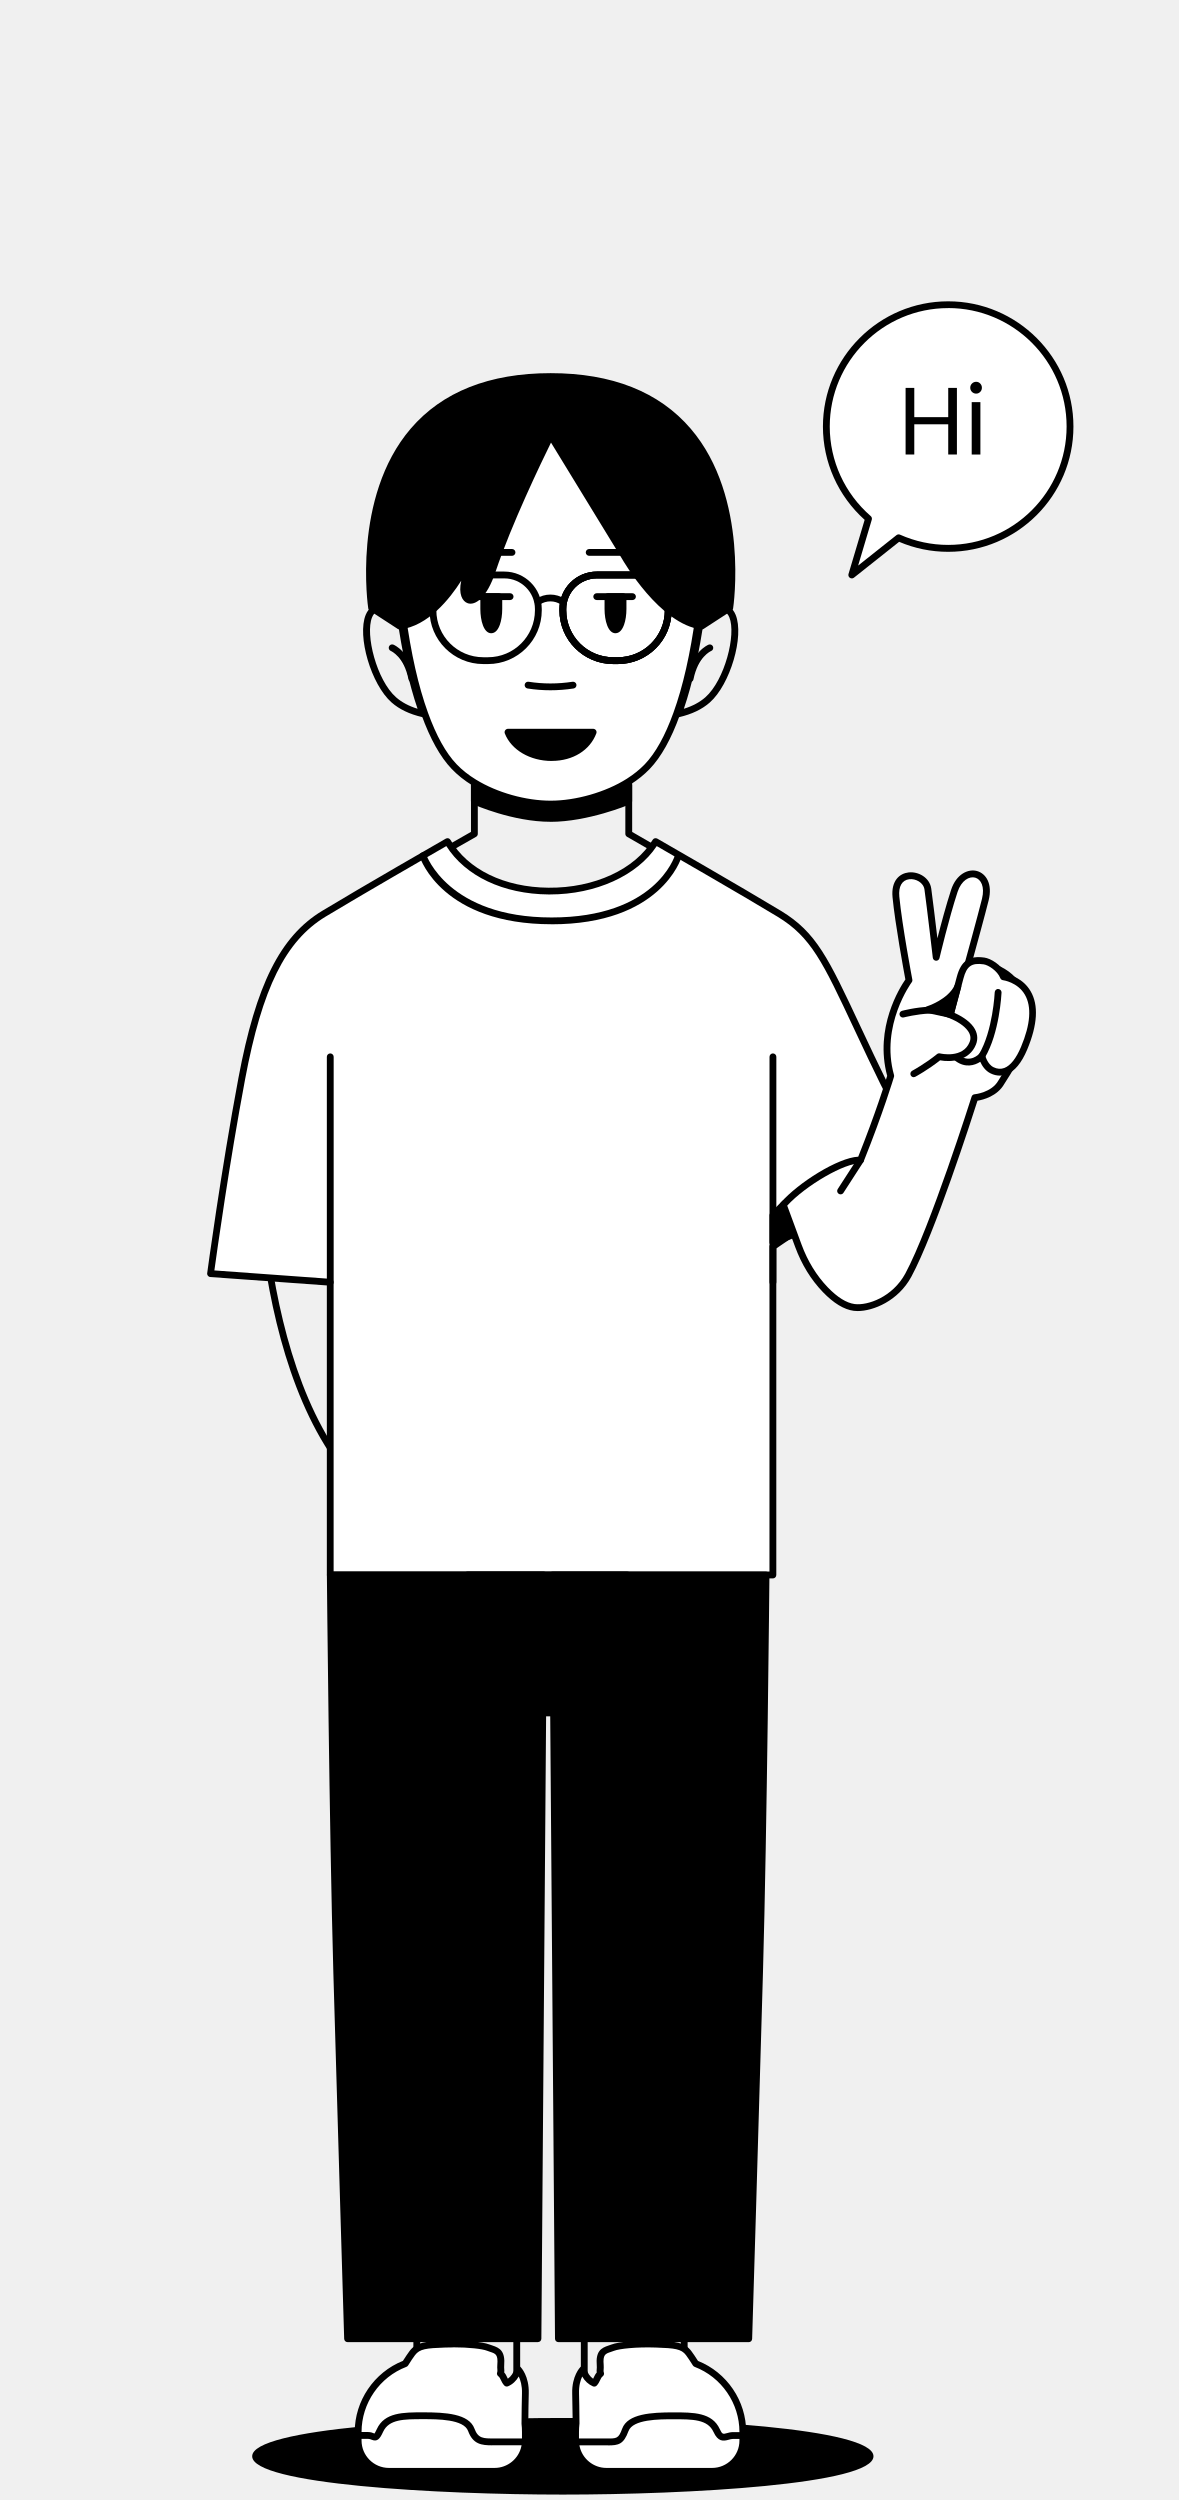
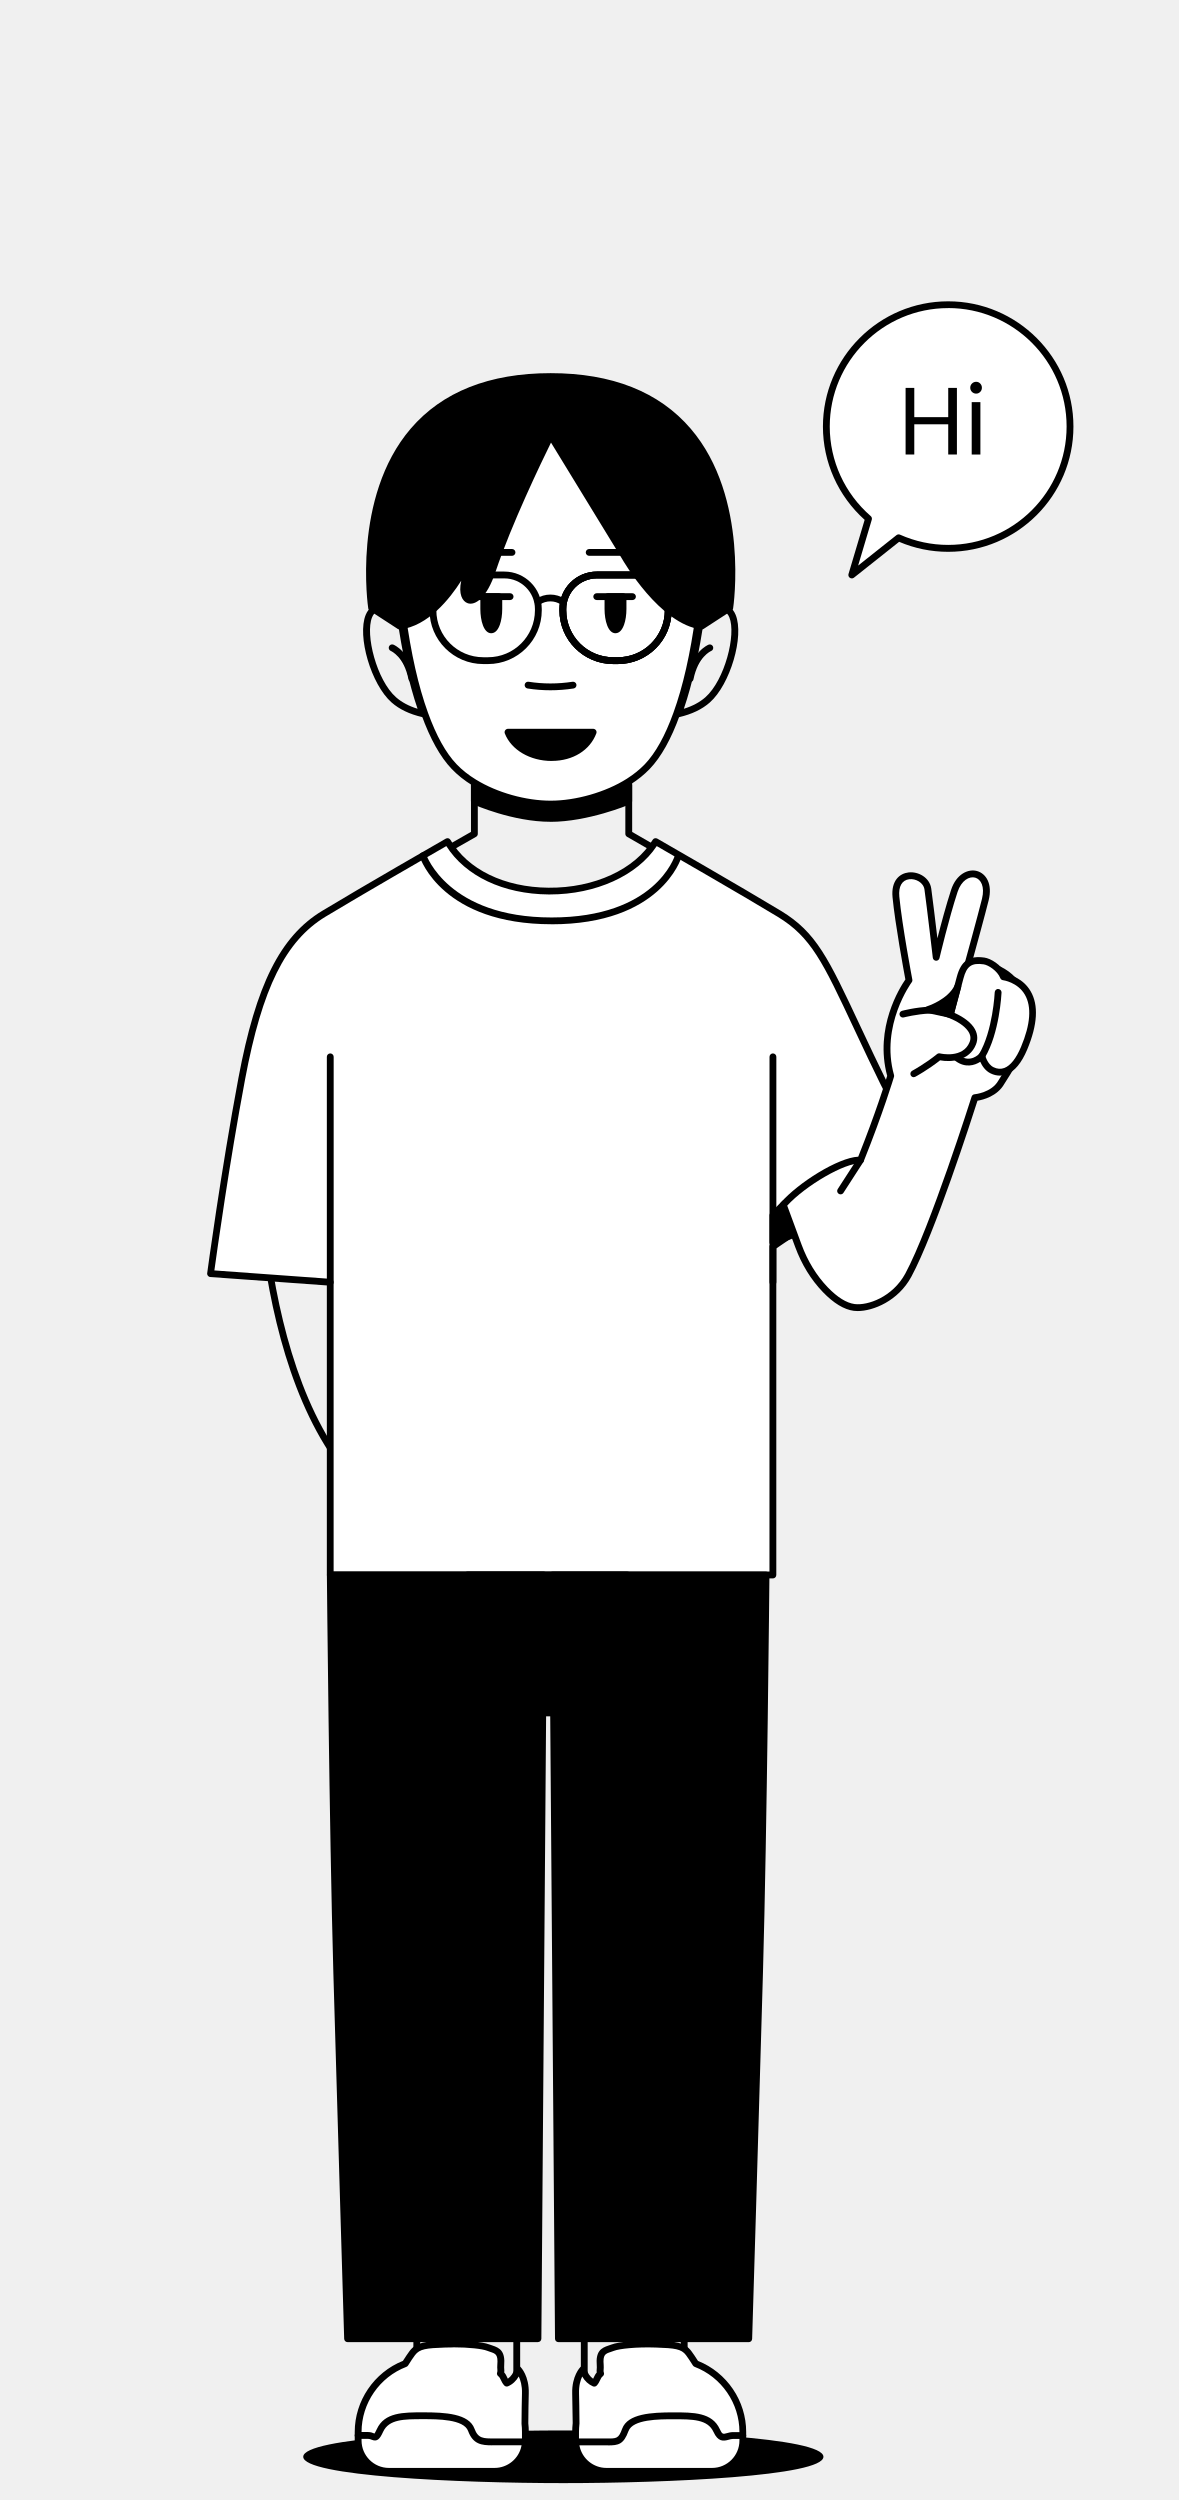
<svg xmlns="http://www.w3.org/2000/svg" id="Layer_2" data-name="Layer 2" viewBox="0 0 259 549.5">
  <defs>
    <style>
      .cls-1 {
        fill: #fff;
      }

      .cls-2 {
        fill: none;
      }
    </style>
  </defs>
  <g id="say_hi" data-name="say hi">
    <rect class="cls-2" width="259" height="549.5" />
    <g>
-       <ellipse cx="123.71" cy="539.89" rx="67.53" ry="7.67" />
-       <path d="m123.71,548.31c-27.45,0-68.28-2.24-68.28-8.42s40.83-8.42,68.28-8.42,68.28,2.24,68.28,8.42-40.83,8.42-68.28,8.42Zm0-15.33c-18.01,0-34.94.8-47.67,2.24-18.9,2.14-19.11,4.65-19.11,4.68s.22,2.53,19.11,4.68c12.73,1.45,29.66,2.24,47.67,2.24s34.94-.8,47.67-2.24c18.9-2.14,19.11-4.65,19.11-4.68s-.22-2.53-19.11-4.68c-12.73-1.44-29.66-2.24-47.67-2.24Z" />
+       <ellipse cx="123.82" cy="540" rx="56.54" ry="5.28" />
+       <path d="m123.82,545.79c-22.98,0-57.17-1.54-57.17-5.79s34.19-5.79,57.17-5.79,57.17,1.54,57.17,5.79-34.19,5.79-57.17,5.79Zm0-10.55c-15.08,0-29.25.55-39.91,1.54-15.82,1.48-16,3.2-16,3.22s.18,1.74,16,3.22c10.66.99,24.83,1.54,39.91,1.54s29.25-.55,39.91-1.54c15.82-1.48,16-3.2,16-3.22s-.18-1.74-16-3.22c-10.66-.99-24.83-1.54-39.91-1.54Z" />
    </g>
    <path d="m75.91,323.64c-.22,0-.44-.1-.59-.28-22.65-28.56-19.36-85.78-19.32-86.35,0-22.16,8.95-36.14,27.38-42.68l20.14-11.48v-10.32c0-.2.08-.39.22-.53s.33-.22.53-.22h33.93c.41,0,.75.34.75.75v10.33l19.96,11.51c.36.21.48.67.27,1.02-.21.36-.67.48-1.02.27l-20.33-11.73c-.23-.13-.38-.38-.38-.65v-10.01h-32.43v10.01c0,.27-.14.52-.38.65l-20.58,11.73s-.08.04-.12.06c-17.79,6.3-26.44,19.82-26.44,41.34-.04.62-3.29,57.27,19,85.37.26.32.2.8-.12,1.05-.14.11-.3.16-.47.16Z" />
    <g>
      <path d="m138.19,171.8v4.28s-9,3.8-17.21,3.8-16.72-3.8-16.72-3.8v-4.05c5.13,3.14,11.6,4.72,16.78,4.72s11.97-1.65,17.15-4.94Z" />
      <path d="m120.98,180.63c-8.27,0-16.67-3.71-17.03-3.87-.27-.12-.44-.39-.44-.69v-4.05c0-.27.15-.52.38-.65.24-.13.53-.13.76.02,4.63,2.84,10.91,4.61,16.39,4.61s12.07-1.85,16.75-4.83c.23-.15.52-.16.76-.02.24.13.39.38.39.66v4.28c0,.3-.18.57-.46.69-.37.16-9.24,3.86-17.5,3.86Zm-15.97-5.05c1.84.76,9.07,3.55,15.97,3.55s14.54-2.81,16.46-3.56v-2.45c-4.78,2.71-10.93,4.37-16.4,4.37s-11.31-1.58-16.03-4.17v2.25Z" />
    </g>
    <g>
      <path class="cls-1" d="m154.35,129.2c-.21,2.09-.45,4.1-.7,6.03-1.2,8.9-2.9,16.09-4.91,21.66-1.93,5.34-4.14,9.19-6.46,11.61-1.19,1.24-2.57,2.34-4.08,3.3-5.18,3.3-11.85,4.94-17.15,4.94s-11.65-1.57-16.78-4.72c-1.65-1.01-3.16-2.18-4.44-3.53-2.33-2.42-4.54-6.27-6.47-11.61-2.01-5.57-3.71-12.76-4.9-21.65-.26-1.93-.5-3.94-.71-6.04-2.11-20.99,7.42-42.54,33.3-42.54,28.08,0,35.41,21.55,33.31,42.54Z" />
      <path d="m121.04,177.49c-5.74,0-12.32-1.85-17.17-4.83-1.77-1.08-3.31-2.31-4.59-3.65-2.49-2.6-4.73-6.6-6.63-11.87-2.13-5.89-3.79-13.23-4.94-21.81-.27-1.93-.5-3.97-.71-6.06-1.33-13.26,1.98-25.38,9.08-33.24,6.08-6.72,14.47-10.12,24.96-10.12,11.11,0,19.74,3.32,25.66,9.86,6.83,7.55,9.81,19.45,8.4,33.5h0c-.2,2.03-.44,4.07-.71,6.06-1.16,8.59-2.82,15.93-4.95,21.81-1.9,5.28-4.13,9.27-6.63,11.87-1.19,1.24-2.61,2.39-4.22,3.41-4.91,3.12-11.63,5.06-17.55,5.06Zm0-90.08c-10.05,0-18.07,3.24-23.85,9.63-6.82,7.54-9.99,19.24-8.7,32.08.21,2.07.44,4.09.7,6.01,1.14,8.47,2.77,15.71,4.87,21.5,1.83,5.08,3.95,8.9,6.3,11.35,1.19,1.25,2.64,2.39,4.29,3.4,4.63,2.84,10.91,4.61,16.39,4.61s12.07-1.85,16.75-4.83c1.51-.96,2.83-2.03,3.94-3.18,2.35-2.45,4.47-6.27,6.3-11.35,2.09-5.78,3.73-13.02,4.87-21.5.26-1.97.5-4,.7-6.01,1.37-13.63-1.48-25.12-8.02-32.35-5.62-6.21-13.88-9.36-24.54-9.36Zm33.31,41.79h0,0Z" />
    </g>
    <g>
      <path d="m92.97,157.64c-.06,0-.11,0-.17-.02-2.77-.64-5.03-1.72-6.73-3.22-4.49-3.95-7.62-14.58-5.68-19.28.65-1.56,1.87-2.37,3.4-2.27,1.64.1,3.2.7,4.65,1.79.16.12.27.3.29.5,1.15,8.47,2.81,15.7,4.93,21.5.09.26.04.55-.14.75-.14.16-.35.25-.56.25Zm-9.44-23.3c-.56,0-1.27.19-1.75,1.35-1.55,3.74,1.01,13.83,5.28,17.58,1.23,1.08,2.81,1.93,4.72,2.52-1.9-5.57-3.41-12.34-4.49-20.14-1.13-.79-2.34-1.23-3.59-1.31-.06,0-.11,0-.17,0Z" />
      <path d="m149.12,157.64c-.21,0-.42-.09-.56-.25-.18-.21-.24-.5-.14-.75,2.12-5.79,3.78-13.02,4.94-21.5.03-.2.13-.38.29-.5,1.44-1.08,3-1.68,4.64-1.78,1.54-.1,2.76.71,3.4,2.27,1.94,4.7-1.19,15.33-5.68,19.28-1.7,1.5-3.96,2.58-6.73,3.22-.06.01-.11.02-.17.02Zm5.68-21.99c-1.08,7.81-2.59,14.57-4.49,20.14,1.91-.59,3.49-1.44,4.72-2.52,0,0,0,0,0,0,4.27-3.76,6.83-13.84,5.28-17.58-.53-1.28-1.36-1.38-1.92-1.35-1.25.08-2.46.52-3.59,1.31Z" />
    </g>
    <g>
      <path d="m121.04,82.76c-47.26,0-39.36,50.84-39.36,50.84l6.16,4.01c8.84-1.08,14.86-13.85,14.86-13.85.09,1.13,0,2.01-.34,3.14-1.89,6.05,2.73,7.92,5.87-1.51,4.12-12.36,12.81-29.65,12.81-29.65l16.27,26.62s8.09,14.18,16.93,15.26l6.16-4.01s7.9-50.84-39.36-50.84Z" />
      <path d="m154.24,138.35s-.06,0-.09,0c-9.11-1.11-17.15-15.04-17.49-15.63l-15.55-25.44c-2.04,4.15-8.74,18.05-12.17,28.34-1.99,5.97-4.54,7.48-6.1,6.98-1.25-.4-2.1-2.08-1.46-4.96-2.52,3.98-7.28,9.97-13.45,10.72-.18.02-.35-.02-.5-.12l-6.16-4.01c-.18-.12-.3-.3-.33-.51-.04-.24-3.61-24.39,9.33-39.5,6.94-8.1,17.29-12.2,30.77-12.2s23.83,4.1,30.77,12.2c12.95,15.11,9.37,39.26,9.33,39.5-.03.21-.15.4-.33.51l-6.16,4.01c-.12.08-.26.12-.41.12Zm-71.87-5.2l5.64,3.67c8.19-1.24,13.95-13.27,14-13.39.15-.31.48-.48.81-.42.33.06.59.34.61.68.1,1.28,0,2.24-.38,3.42-.74,2.36-.34,3.87.23,4.05.63.21,2.56-1.04,4.22-6.03,4.09-12.27,12.77-29.58,12.85-29.75.12-.24.37-.4.64-.41.29-.01.53.13.67.36l16.27,26.62c.09.16,7.85,13.6,16.11,14.87l5.64-3.67c.37-2.9,2.65-24.33-9.04-37.97-6.64-7.74-16.6-11.67-29.63-11.67s-22.99,3.93-29.63,11.67c-11.69,13.64-9.41,35.07-9.04,37.97Zm78.03.44h.01-.01Z" />
    </g>
    <g>
      <path d="m135.82,145.96h-1.05c-6.51,0-11.81-5.3-11.81-11.81v-.29c0-4.54,3.69-8.23,8.23-8.23h8.21c4.54,0,8.23,3.69,8.23,8.23v.29c0,6.51-5.3,11.81-11.81,11.81Zm-4.63-18.83c-3.71,0-6.73,3.02-6.73,6.73v.29c0,5.68,4.62,10.31,10.31,10.31h1.05c5.68,0,10.31-4.62,10.31-10.31v-.29c0-3.71-3.02-6.73-6.73-6.73h-8.21Z" />
      <path d="m135.82,145.96h-1.05c-6.51,0-11.81-5.3-11.81-11.81v-.29c0-4.54,3.69-8.23,8.23-8.23h8.21c4.54,0,8.23,3.69,8.23,8.23v.29c0,6.51-5.3,11.81-11.81,11.81Zm-4.63-18.83c-3.71,0-6.73,3.02-6.73,6.73v.29c0,5.68,4.62,10.31,10.31,10.31h1.05c5.68,0,10.31-4.62,10.31-10.31v-.29c0-3.71-3.02-6.73-6.73-6.73h-8.21Z" />
      <path d="m135.82,145.96h-1.05c-6.51,0-11.81-5.3-11.81-11.81v-.29c0-4.54,3.69-8.23,8.23-8.23h8.21c4.54,0,8.23,3.69,8.23,8.23v.29c0,6.51-5.3,11.81-11.81,11.81Zm-4.63-18.83c-3.71,0-6.73,3.02-6.73,6.73v.29c0,5.68,4.62,10.31,10.31,10.31h1.05c5.68,0,10.31-4.62,10.31-10.31v-.29c0-3.71-3.02-6.73-6.73-6.73h-8.21Z" />
      <path d="m107.27,145.96h-1.05c-6.51,0-11.81-5.3-11.81-11.81v-.29c0-4.54,3.69-8.23,8.23-8.23h8.21c4.54,0,8.23,3.69,8.23,8.23v.29c0,6.51-5.3,11.81-11.81,11.81Zm-4.63-18.83c-3.71,0-6.73,3.02-6.73,6.73v.29c0,5.68,4.62,10.31,10.31,10.31h1.05c5.68,0,10.31-4.62,10.31-10.31v-.29c0-3.71-3.02-6.73-6.73-6.73h-8.21Z" />
      <path d="m123.71,133.01c-.14,0-.29-.04-.42-.13-1.38-.93-3.24-.93-4.62,0-.34.23-.81.14-1.04-.2-.23-.34-.14-.81.2-1.04,1.88-1.27,4.41-1.27,6.29,0,.34.23.44.7.2,1.04-.15.22-.38.33-.62.33Z" />
    </g>
    <path d="m120.98,151.72c-1.69,0-3.37-.13-5.03-.39-.41-.06-.69-.45-.62-.86.06-.41.45-.69.86-.62,3.16.5,6.41.5,9.66,0,.41-.06.79.22.85.63.06.41-.22.79-.63.85-1.7.26-3.41.39-5.1.39Z" />
    <g>
      <path d="m130.37,160.94c-2.97,7.83-15.97,7-18.71,0h18.71Z" />
      <path d="m121.26,167.26c-4.75,0-8.88-2.42-10.3-6.04-.09-.23-.06-.49.08-.7.14-.2.37-.33.62-.33h18.71c.25,0,.48.12.62.32s.17.46.08.69c-1.4,3.71-5.13,6.03-9.73,6.05h-.08Zm-8.39-5.57c1.7,2.8,5.3,4.07,8.4,4.07h.06c2.81-.02,6.19-1.11,7.86-4.07h-16.33Z" />
    </g>
    <g>
      <path d="m139.02,131.89h-7.86c-.41,0-.75-.34-.75-.75s.34-.75.75-.75h7.86c.41,0,.75.34.75.75s-.34.75-.75.75Z" />
      <g>
        <path d="m136.95,131.14v2.71c0,1.26-.18,2.41-.49,3.25-.3.83-.71,1.35-1.17,1.35-.91,0-1.66-2.07-1.66-4.6v-2.71h3.31Z" />
        <path d="m135.29,139.19c-1.65,0-2.41-2.77-2.41-5.35v-2.71c0-.41.34-.75.75-.75h3.31c.41,0,.75.34.75.75v2.71c0,1.31-.19,2.56-.53,3.5-.55,1.52-1.32,1.84-1.87,1.84Zm-.91-7.31v1.96c0,2.41.68,3.73.95,3.85-.03-.03.2-.24.42-.86.28-.78.44-1.87.44-2.99v-1.96h-1.81Z" />
      </g>
    </g>
    <g>
      <path d="m112.12,131.89h-8.27c-.41,0-.75-.34-.75-.75s.34-.75.75-.75h8.27c.41,0,.75.34.75.75s-.34.75-.75.75Z" />
      <g>
        <path d="m109.64,131.14v2.71c0,1.26-.18,2.41-.49,3.25-.3.83-.71,1.35-1.17,1.35-.91,0-1.66-2.07-1.66-4.6v-2.71h3.31Z" />
        <path d="m107.98,139.19c-1.65,0-2.4-2.77-2.4-5.35v-2.71c0-.41.34-.75.75-.75h3.31c.41,0,.75.34.75.75v2.71c0,1.31-.19,2.56-.53,3.5-.55,1.52-1.32,1.84-1.87,1.84Zm-.9-7.31v1.96c0,2.41.68,3.73.95,3.85-.03-.03.2-.24.42-.86.28-.78.44-1.87.44-2.99v-1.96h-1.81Z" />
      </g>
    </g>
    <g>
      <path d="m140.26,122.17h-10.76c-.41,0-.75-.34-.75-.75s.34-.75.75-.75h10.76c.41,0,.75.34.75.75s-.34.75-.75.75Z" />
      <path d="m112.54,122.17h-10.76c-.41,0-.75-.34-.75-.75s.34-.75.75-.75h10.76c.41,0,.75.34.75.75s-.34.75-.75.75Z" />
    </g>
    <g>
      <path class="cls-1" d="m156.02,142.39s-3.23,1.3-4.34,6.78" />
      <path d="m151.69,149.92s-.1,0-.15-.01c-.41-.08-.67-.48-.59-.88,1.17-5.81,4.64-7.27,4.79-7.33.38-.16.82.03.98.42.15.38-.03.82-.41.97-.12.05-2.89,1.28-3.89,6.24-.07.36-.38.6-.73.6Z" />
    </g>
    <g>
      <path class="cls-1" d="m86.18,142.39s3.23,1.3,4.34,6.78" />
      <path d="m90.52,149.92c-.35,0-.66-.25-.73-.6-1-4.97-3.77-6.19-3.89-6.24-.38-.16-.56-.6-.4-.98s.59-.56.97-.41c.15.06,3.62,1.52,4.79,7.33.08.41-.18.8-.59.88-.05,0-.1.01-.15.01Z" />
    </g>
    <path d="m78.08,339.21c-.41,0-.75-.34-.75-.75v-103.11c0-.41.34-.75.75-.75s.75.34.75.75v103.11c0,.41-.34.75-.75.75Z" />
    <path d="m164.12,339.21c-.41,0-.75-.34-.75-.75v-103.11c0-.41.34-.75.75-.75s.75.34.75.75v103.11c0,.41-.34.75-.75.75Z" />
    <g>
      <g>
        <path class="cls-1" d="m202.79,251.56l-32.91,22.44v72.18h-97.29v-64.34l-26.31-1.9s2.93-21.9,6.87-42.89c4.02-21.38,9.44-30.99,18.03-36.2,8.59-5.21,27.19-15.88,27.19-15.88,8.73,15.03,37.32,14,45.74,0,0,0,18.59,10.68,27.19,15.88,8.59,5.21,10.84,11.79,20.16,31.45,7.31,15.41,4.67,8.26,11.33,19.26Z" />
        <path d="m169.88,346.93h-97.29c-.41,0-.75-.34-.75-.75v-63.64l-25.61-1.85c-.21-.01-.4-.11-.53-.27-.13-.16-.19-.37-.16-.57.03-.22,2.97-22.16,6.87-42.93,3.85-20.48,9.17-31.12,18.38-36.7,8.5-5.15,27.02-15.79,27.2-15.89.36-.2.81-.08,1.02.27,3.78,6.51,11.84,10.44,21.57,10.52,10.04.09,18.98-4.05,22.88-10.53.21-.35.66-.46,1.02-.26.19.11,18.7,10.74,27.2,15.89,7.76,4.71,10.38,10.3,17.39,25.26.94,2,1.95,4.16,3.07,6.51,4.45,9.39,5.17,10.31,6.58,12.15.89,1.16,2.12,2.75,4.71,7.04.21.34.11.78-.22,1.01l-32.58,22.22v71.78c0,.41-.34.75-.75.75Zm-96.54-1.5h95.79v-71.43c0-.25.12-.48.33-.62l32.32-22.04c-2.3-3.75-3.38-5.16-4.25-6.29-1.48-1.93-2.23-2.9-6.75-12.43-1.12-2.35-2.13-4.52-3.07-6.52-6.87-14.66-9.44-20.14-16.81-24.61-7.6-4.61-23.24-13.61-26.55-15.52-4.3,6.5-13.4,10.63-23.49,10.63-.1,0-.19,0-.29,0-9.95-.08-18.28-4.03-22.47-10.63-3.33,1.92-18.94,10.91-26.54,15.51-8.8,5.34-13.92,15.68-17.68,35.7-3.48,18.51-6.19,37.95-6.76,42.06l25.51,1.85c.39.03.7.35.7.75v63.59Z" />
      </g>
      <g>
        <polygon points="169.89 267.11 169.88 273.06 181.91 268.48 172.47 264.51 169.89 267.11" />
        <path d="m169.88,273.81c-.15,0-.3-.04-.43-.13-.2-.14-.32-.37-.32-.62v-5.95c0-.2.08-.39.22-.53l2.58-2.6c.22-.22.54-.28.82-.16l9.45,3.97c.28.12.46.4.46.7,0,.31-.2.58-.48.69l-12.03,4.59c-.09.03-.18.05-.27.05Zm.75-6.4v4.56s9.26-3.53,9.26-3.53l-7.26-3.05-2.01,2.02Z" />
      </g>
    </g>
    <path d="m72.59,282.59c-.41,0-.75-.34-.75-.75v-49.55c0-.41.34-.75.75-.75s.75.34.75.75v49.55c0,.41-.34.75-.75.75Z" />
    <path d="m169.89,282.59c-.41,0-.75-.34-.75-.75v-49.55c0-.41.34-.75.75-.75s.75.34.75.75v49.55c0,.41-.34.75-.75.75Z" />
    <g>
      <path d="m119.51,346.18l-1.28,167.87h-41.83s-1.46-48.39-2.38-80.5c-.91-32.12-1.42-87.36-1.42-87.36h46.92Z" />
      <path d="m118.23,514.8h-41.83c-.41,0-.74-.32-.75-.73,0,0-1.46-48.39-2.38-80.5-.9-31.76-1.42-86.83-1.42-87.38,0-.2.08-.39.22-.54.14-.14.33-.22.53-.22h46.92c.2,0,.39.08.53.22.14.14.22.33.22.53l-1.28,167.87c0,.41-.34.74-.75.74Zm-41.11-1.5h40.36l1.27-166.37h-45.41c.07,6.76.57,56.88,1.42,86.59.85,29.8,2.17,73.62,2.36,79.77Z" />
    </g>
    <g>
      <path d="m168.36,346.18s-.51,55.25-1.42,87.36c-.91,32.12-2.38,80.5-2.38,80.5h-41.82l-1.29-167.87h46.92Z" />
      <path d="m164.56,514.8h-41.82c-.41,0-.75-.33-.75-.74l-1.29-167.87c0-.2.08-.39.22-.53.14-.14.33-.22.53-.22h46.92c.2,0,.39.08.53.22.14.14.22.33.22.54,0,.55-.52,55.62-1.42,87.38-.9,31.75-2.36,80.02-2.38,80.5-.01.41-.34.73-.75.73Zm-41.08-1.5h40.35c.19-6.18,1.51-50.16,2.36-79.77.85-29.71,1.35-79.84,1.42-86.59h-45.4l1.28,166.37Z" />
    </g>
    <path d="m113.58,525.36h-21.97c-.41,0-.75-.34-.75-.75v-21.97c0-.41.34-.75.75-.75h21.97c.41,0,.75.34.75.75v21.97c0,.41-.34.75-.75.75Zm-21.22-1.5h20.47v-20.47h-20.47v20.47Z" />
    <g>
      <path class="cls-1" d="m115.48,536.44v-1.9c0-.63-.04-1.25-.11-1.86.02-2.34.05-4.94.1-6.59.11-3.59-1.58-5.28-1.58-5.28-.56,1.69-1.5,2.58-2.51,3.03-.64-.72-.63-1.52-1.39-2.11.23-.6,0-.96.07-1.83.28-3.34-1.13-3.24-2.75-3.87-1.44-.56-5.42-.92-9.51-.77-4.08.14-5.92.28-7.18,1.97-.5.66-1.06,1.52-1.56,2.32-6.05,2.3-10.34,8.15-10.34,15.01v1.9c0,3.73,3.03,6.76,6.76,6.76h23.24c3.26,0,5.98-2.31,6.62-5.37h0s0,0,0,0c.09-.45.14-.91.14-1.39" />
      <path d="m108.72,543.95h-23.24c-4.14,0-7.51-3.37-7.51-7.51v-1.9c0-6.84,4.25-13.09,10.59-15.62.56-.88,1.05-1.61,1.46-2.16,1.48-1.97,3.56-2.13,7.76-2.27,4.1-.14,8.22.21,9.81.83.22.08.43.16.64.22,1.63.54,2.85,1.21,2.59,4.41-.03.3,0,.53.01.75.02.23.04.48,0,.77.31.35.49.72.64,1.06.05.11.1.21.15.31.69-.48,1.22-1.24,1.56-2.28.08-.25.29-.43.54-.49.25-.06.52.02.7.2.08.08,1.92,1.96,1.8,5.83-.05,1.64-.08,4.24-.1,6.57.07.56.11,1.21.11,1.85v1.9c0,.5-.05,1.01-.15,1.51,0,.01,0,.02,0,.03-.72,3.46-3.81,5.97-7.35,5.97Zm-9.11-27.99c-.58,0-1.18,0-1.78.03-4.15.14-5.58.3-6.61,1.67-.42.56-.93,1.32-1.52,2.27-.09.14-.22.24-.37.3-5.9,2.25-9.86,8-9.86,14.31v1.9c0,3.31,2.7,6.01,6.01,6.01h23.24c2.83,0,5.31-2.01,5.88-4.78.09-.41.13-.82.13-1.24v-1.9c0-.58-.03-1.18-.1-1.78.02-2.44.05-5.05.1-6.7.05-1.69-.34-2.92-.71-3.7-.58,1-1.36,1.73-2.34,2.15-.3.13-.64.05-.86-.19-.36-.4-.55-.81-.72-1.16-.17-.37-.3-.64-.58-.86-.26-.2-.36-.55-.24-.86.07-.18.06-.3.04-.62-.02-.26-.05-.58-.01-1.01.19-2.27-.36-2.46-1.56-2.86-.23-.08-.47-.16-.71-.25-1.03-.4-3.95-.75-7.42-.75Z" />
    </g>
    <g>
      <path class="cls-1" d="m78.72,535.31h2.18c1.48,0,1.51,1.35,2.63-1.09,1.48-3.24,5.14-3.24,9.51-3.24s9.51.21,10.56,3.1,2.94,2.64,5.68,2.64h6.2" />
      <path d="m108.15,537.48c-2.26,0-4.18-.2-5.26-3.14-.95-2.61-6.75-2.61-9.86-2.61-4.22,0-7.55,0-8.83,2.8-.72,1.58-1.29,2.24-2.55,1.71-.23-.09-.44-.18-.76-.18h-2.18c-.41,0-.75-.34-.75-.75s.34-.75.75-.75h2.18c.62,0,1.05.18,1.33.3.03.01.06.02.08.04.09-.12.25-.39.53-.99,1.68-3.68,5.81-3.68,10.19-3.68,4.82,0,10.06.28,11.27,3.59.8,2.18,1.99,2.17,4.37,2.15h6.8c.41,0,.75.33.75.75s-.34.75-.75.75h-6.79c-.18,0-.36,0-.53,0Z" />
    </g>
    <path d="m150.39,525.36h-21.97c-.41,0-.75-.34-.75-.75v-21.97c0-.41.34-.75.75-.75h21.97c.41,0,.75.34.75.75v21.97c0,.41-.34.75-.75.75Zm-21.22-1.5h20.47v-20.47h-20.47v20.47Z" />
    <g>
      <path class="cls-1" d="m126.52,536.44v-1.9c0-.63.04-1.25.11-1.86-.02-2.34-.05-4.94-.1-6.59-.11-3.59,1.58-5.28,1.58-5.28.56,1.69,1.5,2.58,2.51,3.03.64-.72.63-1.52,1.39-2.11-.23-.6,0-.96-.07-1.83-.28-3.34,1.13-3.24,2.75-3.87,1.44-.56,5.42-.92,9.51-.77,4.08.14,5.92.28,7.18,1.97.5.66,1.06,1.52,1.56,2.32,6.05,2.3,10.34,8.15,10.34,15.01v1.9c0,3.73-3.03,6.76-6.76,6.76h-23.24c-3.26,0-5.98-2.31-6.62-5.37h0s0,0,0,0c-.09-.45-.14-.91-.14-1.39" />
      <path d="m156.52,543.95h-23.24c-3.53,0-6.61-2.5-7.35-5.94,0,0,0-.02,0-.03-.11-.51-.16-1.02-.16-1.54v-1.9c0-.65.04-1.3.11-1.95-.03-2.84-.07-5.11-.11-6.48-.11-3.87,1.73-5.76,1.8-5.83.18-.18.45-.26.7-.2.25.06.46.25.54.49.35,1.04.87,1.8,1.56,2.28.05-.1.1-.2.15-.31.16-.34.33-.71.64-1.06-.04-.28-.02-.54,0-.77.02-.22.04-.45.01-.75-.27-3.2.96-3.87,2.58-4.41.21-.07.42-.14.64-.22,1.59-.62,5.71-.96,9.81-.83,4.2.14,6.28.3,7.76,2.27.41.55.9,1.27,1.46,2.16,6.35,2.53,10.59,8.77,10.59,15.62v1.9c0,4.14-3.37,7.51-7.51,7.51Zm-29.12-6.25c.59,2.75,3.06,4.75,5.88,4.75h23.24c3.31,0,6.01-2.7,6.01-6.01v-1.9c0-6.31-3.96-12.06-9.86-14.31-.15-.06-.28-.17-.37-.3-.59-.95-1.11-1.71-1.52-2.27-1.03-1.37-2.46-1.53-6.61-1.67-4.23-.15-8.01.25-9.21.72-.24.09-.48.17-.71.25-1.21.4-1.76.59-1.56,2.86.04.43,0,.75-.01,1.01-.03.32-.03.44.04.62.12.31.02.66-.24.86-.28.22-.41.49-.58.86-.17.36-.36.76-.72,1.16-.22.24-.56.31-.86.19-.98-.43-1.77-1.15-2.35-2.16-.37.77-.75,1.99-.7,3.7.04,1.4.08,3.62.1,6.61-.07.68-.11,1.28-.11,1.87v1.9c0,.41.04.83.13,1.23,0,0,0,.02,0,.03Z" />
    </g>
    <g>
      <path class="cls-1" d="m163.28,535.31h-2.18c-1.48,0-2.46,1.35-3.57-1.09-1.48-3.24-5.14-3.24-9.51-3.24-4.37,0-9.51.21-10.56,3.1s-1.99,2.64-4.74,2.64h-6.2" />
      <path d="m133.65,537.48c-.11,0-.23,0-.34,0h-6.79c-.41,0-.75-.34-.75-.75s.34-.75.75-.75h6.8c2.24.02,2.64.02,3.43-2.15,1.21-3.31,6.45-3.59,11.27-3.59,4.38,0,8.51,0,10.19,3.68.53,1.17.73,1.12,1.54.89.37-.1.82-.23,1.34-.23h2.18c.41,0,.75.34.75.75s-.34.75-.75.75h-2.18c-.31,0-.61.09-.94.18-1.18.33-2.33.46-3.32-1.71-1.28-2.8-4.61-2.8-8.83-2.8-3.11,0-8.91,0-9.86,2.61-1.06,2.9-2.18,3.14-4.51,3.14Z" />
    </g>
    <path d="m121.24,203.15c-23.88,0-28.79-14.23-28.99-14.84-.13-.39.09-.81.48-.94.39-.13.82.09.95.48.05.14,4.83,13.81,27.56,13.81s26.99-13.23,27.16-13.79c.12-.4.54-.62.93-.5.4.12.62.54.5.93-.18.61-4.7,14.86-28.6,14.86Z" />
    <g>
      <rect x="102.74" y="346.18" width="35.17" height="30.32" />
      <path d="m137.9,377.25h-35.17c-.41,0-.75-.34-.75-.75v-30.32c0-.41.34-.75.75-.75h35.17c.41,0,.75.34.75.75v30.32c0,.41-.34.75-.75.75Zm-34.42-1.5h33.67v-28.82h-33.67v28.82Z" />
    </g>
    <g>
      <g>
        <path class="cls-1" d="m199.79,215.46s-7.2,9.63-4.01,21.01c0,0-2.3,7.71-6.63,18.52-3.67-.27-12.93,5.2-16.98,9.85l3.31,8.97c1.32,3.58,3.28,6.92,5.93,9.67,1.84,1.91,4.06,3.59,6.35,3.89,3.23.43,9-1.73,11.9-7.1,5.52-10.21,14.63-39.01,14.63-39.01,0,0,4.1-.34,5.82-3.39.97-1.71,8.66-11.94,4.57-19.68s-11.97-6.04-11.97-6.04c0,0,2.99-10.85,3.88-14.42,1.58-6.39-4.88-7.83-6.82-1.91-1.94,5.92-3.99,14.59-3.99,14.59,0,0-1.32-11.27-1.83-14.99-.51-3.72-7.63-4.7-7.02,1.71.61,6.41,2.87,18.32,2.87,18.32Z" />
        <path d="m188.53,288.17c-.31,0-.6-.02-.87-.05-2.14-.28-4.43-1.67-6.79-4.12-2.62-2.72-4.67-6.06-6.1-9.93l-3.31-8.97c-.09-.26-.04-.55.14-.75,3.82-4.38,12.62-9.91,17.04-10.11,3.77-9.44,5.97-16.5,6.36-17.77-2.85-10.58,2.83-19.49,4-21.18-.36-1.94-2.27-12.29-2.82-18.08-.35-3.68,1.59-5.23,3.52-5.45,2.13-.25,4.65,1.12,4.99,3.56.31,2.25.92,7.29,1.35,10.92.78-3.06,1.92-7.31,3.01-10.65,1.13-3.46,3.75-4.69,5.73-4.13,1.91.55,3.44,2.76,2.52,6.45-.71,2.88-2.81,10.54-3.59,13.38,2.48-.15,8.28.25,11.62,6.56,3.85,7.28-2.11,16.54-4.07,19.58-.23.36-.41.63-.51.81-1.54,2.72-4.67,3.5-5.9,3.7-1.22,3.84-9.36,29.11-14.54,38.69-2.89,5.34-8.39,7.54-11.78,7.54Zm-15.5-23.17l3.15,8.55c1.35,3.67,3.3,6.84,5.77,9.41,2.12,2.2,4.1,3.43,5.9,3.67,2.83.37,8.32-1.5,11.14-6.71,5.42-10.03,14.48-38.59,14.57-38.88.09-.29.35-.5.65-.52.04,0,3.73-.35,5.23-3.01.11-.19.3-.5.55-.89,1.84-2.86,7.45-11.57,4.01-18.07-3.76-7.12-10.85-5.72-11.15-5.66-.26.05-.52-.03-.7-.22-.18-.19-.25-.46-.18-.71.03-.11,3-10.88,3.87-14.4.67-2.72-.26-4.3-1.48-4.65-1.3-.37-3.05.59-3.89,3.15-1.91,5.82-3.95,14.45-3.97,14.53-.08.35-.41.61-.77.58-.36-.02-.66-.3-.7-.66-.01-.11-1.32-11.31-1.83-14.98-.21-1.55-1.93-2.44-3.33-2.28-1.61.19-2.41,1.58-2.2,3.82.6,6.3,2.84,18.14,2.86,18.25.04.21-.01.42-.14.59-.07.09-6.94,9.48-3.89,20.36.04.14.04.28,0,.42-.02.08-2.36,7.87-6.66,18.58-.12.3-.43.49-.75.47-3.27-.22-11.96,4.79-16.06,9.26Z" />
      </g>
      <g>
        <path class="cls-1" d="m220.56,214.71s10.59,1.26,4.55,15.69c-2.35,5.62-5.2,5.75-7.05,4.85-1.73-.84-2.25-3.14-2.25-3.14,0,0-2.38,2.6-5.28.53s-2.93-5.13-1.19-11.43c.67-2.43,1.24-4.58,1.7-6.31.82-3.11,2.22-4.12,5.27-3.69,1.24.18,3.49,1.57,4.25,3.49Z" />
        <path d="m219.77,236.42c-.68,0-1.37-.16-2.04-.49-1.19-.58-1.89-1.7-2.27-2.55-1.26.82-3.27,1.38-5.37-.12-3.4-2.44-3.14-6.18-1.48-12.24.67-2.42,1.24-4.57,1.69-6.3.92-3.5,2.68-4.73,6.1-4.24,1.33.19,3.65,1.55,4.66,3.56,1.07.23,3.86,1.06,5.47,3.83,1.78,3.05,1.53,7.37-.75,12.82-1.24,2.95-2.76,4.79-4.52,5.45-.49.19-1,.28-1.5.28Zm-3.96-5.05c.06,0,.13,0,.19.02.27.07.48.29.54.56,0,.02.47,1.96,1.85,2.63.8.39,1.6.45,2.36.16,1.35-.51,2.61-2.11,3.67-4.63,2.09-4.98,2.37-8.84.85-11.47-1.6-2.76-4.77-3.19-4.8-3.19-.27-.03-.51-.21-.61-.47-.63-1.59-2.62-2.87-3.66-3.02-2.64-.37-3.72.39-4.44,3.14-.45,1.73-1.03,3.89-1.7,6.32-1.76,6.38-1.55,8.86.9,10.62,2.33,1.67,4.21-.34,4.29-.43.14-.16.35-.24.55-.24Z" />
      </g>
      <g>
        <path class="cls-1" d="m200.85,236.02s2.9-1.57,5.59-3.75c0,0,5.67,1.36,7.38-2.95s-6.47-7.38-9.46-7.28-5.9.88-5.9.88" />
        <path d="m200.85,236.77c-.27,0-.52-.14-.66-.39-.2-.36-.06-.82.3-1.02.03-.02,2.88-1.56,5.47-3.67.18-.15.42-.2.65-.15.21.05,5.06,1.15,6.51-2.5.33-.82.21-1.62-.36-2.43-1.66-2.36-6.42-3.89-8.38-3.83-2.87.1-5.71.85-5.73.85-.4.11-.81-.13-.92-.53-.11-.4.13-.81.53-.92.12-.03,3.03-.8,6.07-.9,2.25-.07,7.61,1.56,9.66,4.46.86,1.22,1.04,2.55.53,3.84-1.47,3.68-5.6,3.91-7.89,3.48-2.62,2.08-5.31,3.54-5.42,3.6-.11.06-.23.09-.36.09Z" />
      </g>
      <g>
        <path class="cls-1" d="m219.39,218.14s-.39,8.66-3.58,13.98" />
        <path d="m215.81,232.87c-.13,0-.26-.03-.38-.11-.36-.21-.47-.67-.26-1.03,3.06-5.11,3.47-13.55,3.47-13.63.02-.41.38-.76.78-.72.41.02.73.37.72.78-.02.36-.44,8.91-3.68,14.33-.14.23-.39.36-.64.36Z" />
      </g>
      <g>
        <line class="cls-1" x1="184.76" y1="261.77" x2="189.14" y2="254.99" />
        <path d="m184.76,262.52c-.14,0-.28-.04-.41-.12-.35-.23-.45-.69-.22-1.04l4.38-6.78c.22-.35.69-.45,1.04-.22.35.23.45.69.22,1.04l-4.38,6.78c-.14.22-.38.34-.63.34Z" />
      </g>
    </g>
    <g>
      <path d="m203.94,221.92s4.97-1.52,6.6-5.11l-1.65,6.15-4.95-1.05Z" />
      <path d="m208.89,223.72c-.05,0-.1,0-.16-.02l-4.95-1.05c-.33-.07-.58-.36-.59-.7s.2-.65.53-.75c.05-.01,4.67-1.48,6.14-4.7.16-.36.57-.53.94-.4.37.13.57.52.47.9l-1.65,6.15c-.09.33-.39.56-.72.56Zm-2.47-2.04l1.93.41.54-2.03c-.82.68-1.7,1.22-2.47,1.62Z" />
    </g>
    <g>
      <path class="cls-1" d="m208.4,66.97c-14.79,0-26.78,11.99-26.78,26.78,0,8.1,3.6,15.35,9.27,20.26l-3.68,12.37,10.3-8.17c3.33,1.48,7.01,2.32,10.89,2.32,14.79,0,26.78-11.99,26.78-26.78s-11.99-26.78-26.78-26.78Z" />
      <path d="m187.22,127.13c-.15,0-.29-.04-.42-.13-.27-.18-.39-.52-.3-.83l3.55-11.91c-5.83-5.23-9.17-12.67-9.17-20.5,0-15.18,12.35-27.53,27.53-27.53s27.53,12.35,27.53,27.53-12.35,27.53-27.53,27.53c-3.73,0-7.36-.74-10.78-2.2l-9.94,7.89c-.14.11-.3.16-.47.16Zm21.19-59.41c-14.35,0-26.03,11.68-26.03,26.03,0,7.56,3.29,14.73,9.01,19.69.22.19.31.5.23.78l-3,10.09,8.43-6.69c.22-.17.52-.21.77-.1,3.35,1.49,6.91,2.25,10.59,2.25,14.35,0,26.03-11.68,26.03-26.03s-11.68-26.03-26.03-26.03Z" />
    </g>
    <g>
      <path d="m210.33,85.26v14.64h-1.91v-6.64h-7.46v6.64h-1.91v-14.64h1.91v6.43h7.46v-6.43h1.91Z" />
      <path d="m213.64,86.14c-.25-.25-.38-.56-.38-.92s.13-.67.38-.92.56-.38.92-.38.65.13.89.38c.24.25.37.56.37.92s-.12.67-.37.92c-.25.25-.54.38-.89.38s-.67-.13-.92-.38Zm1.85,2.25v11.51h-1.91v-11.51h1.91Z" />
    </g>
  </g>
</svg>
